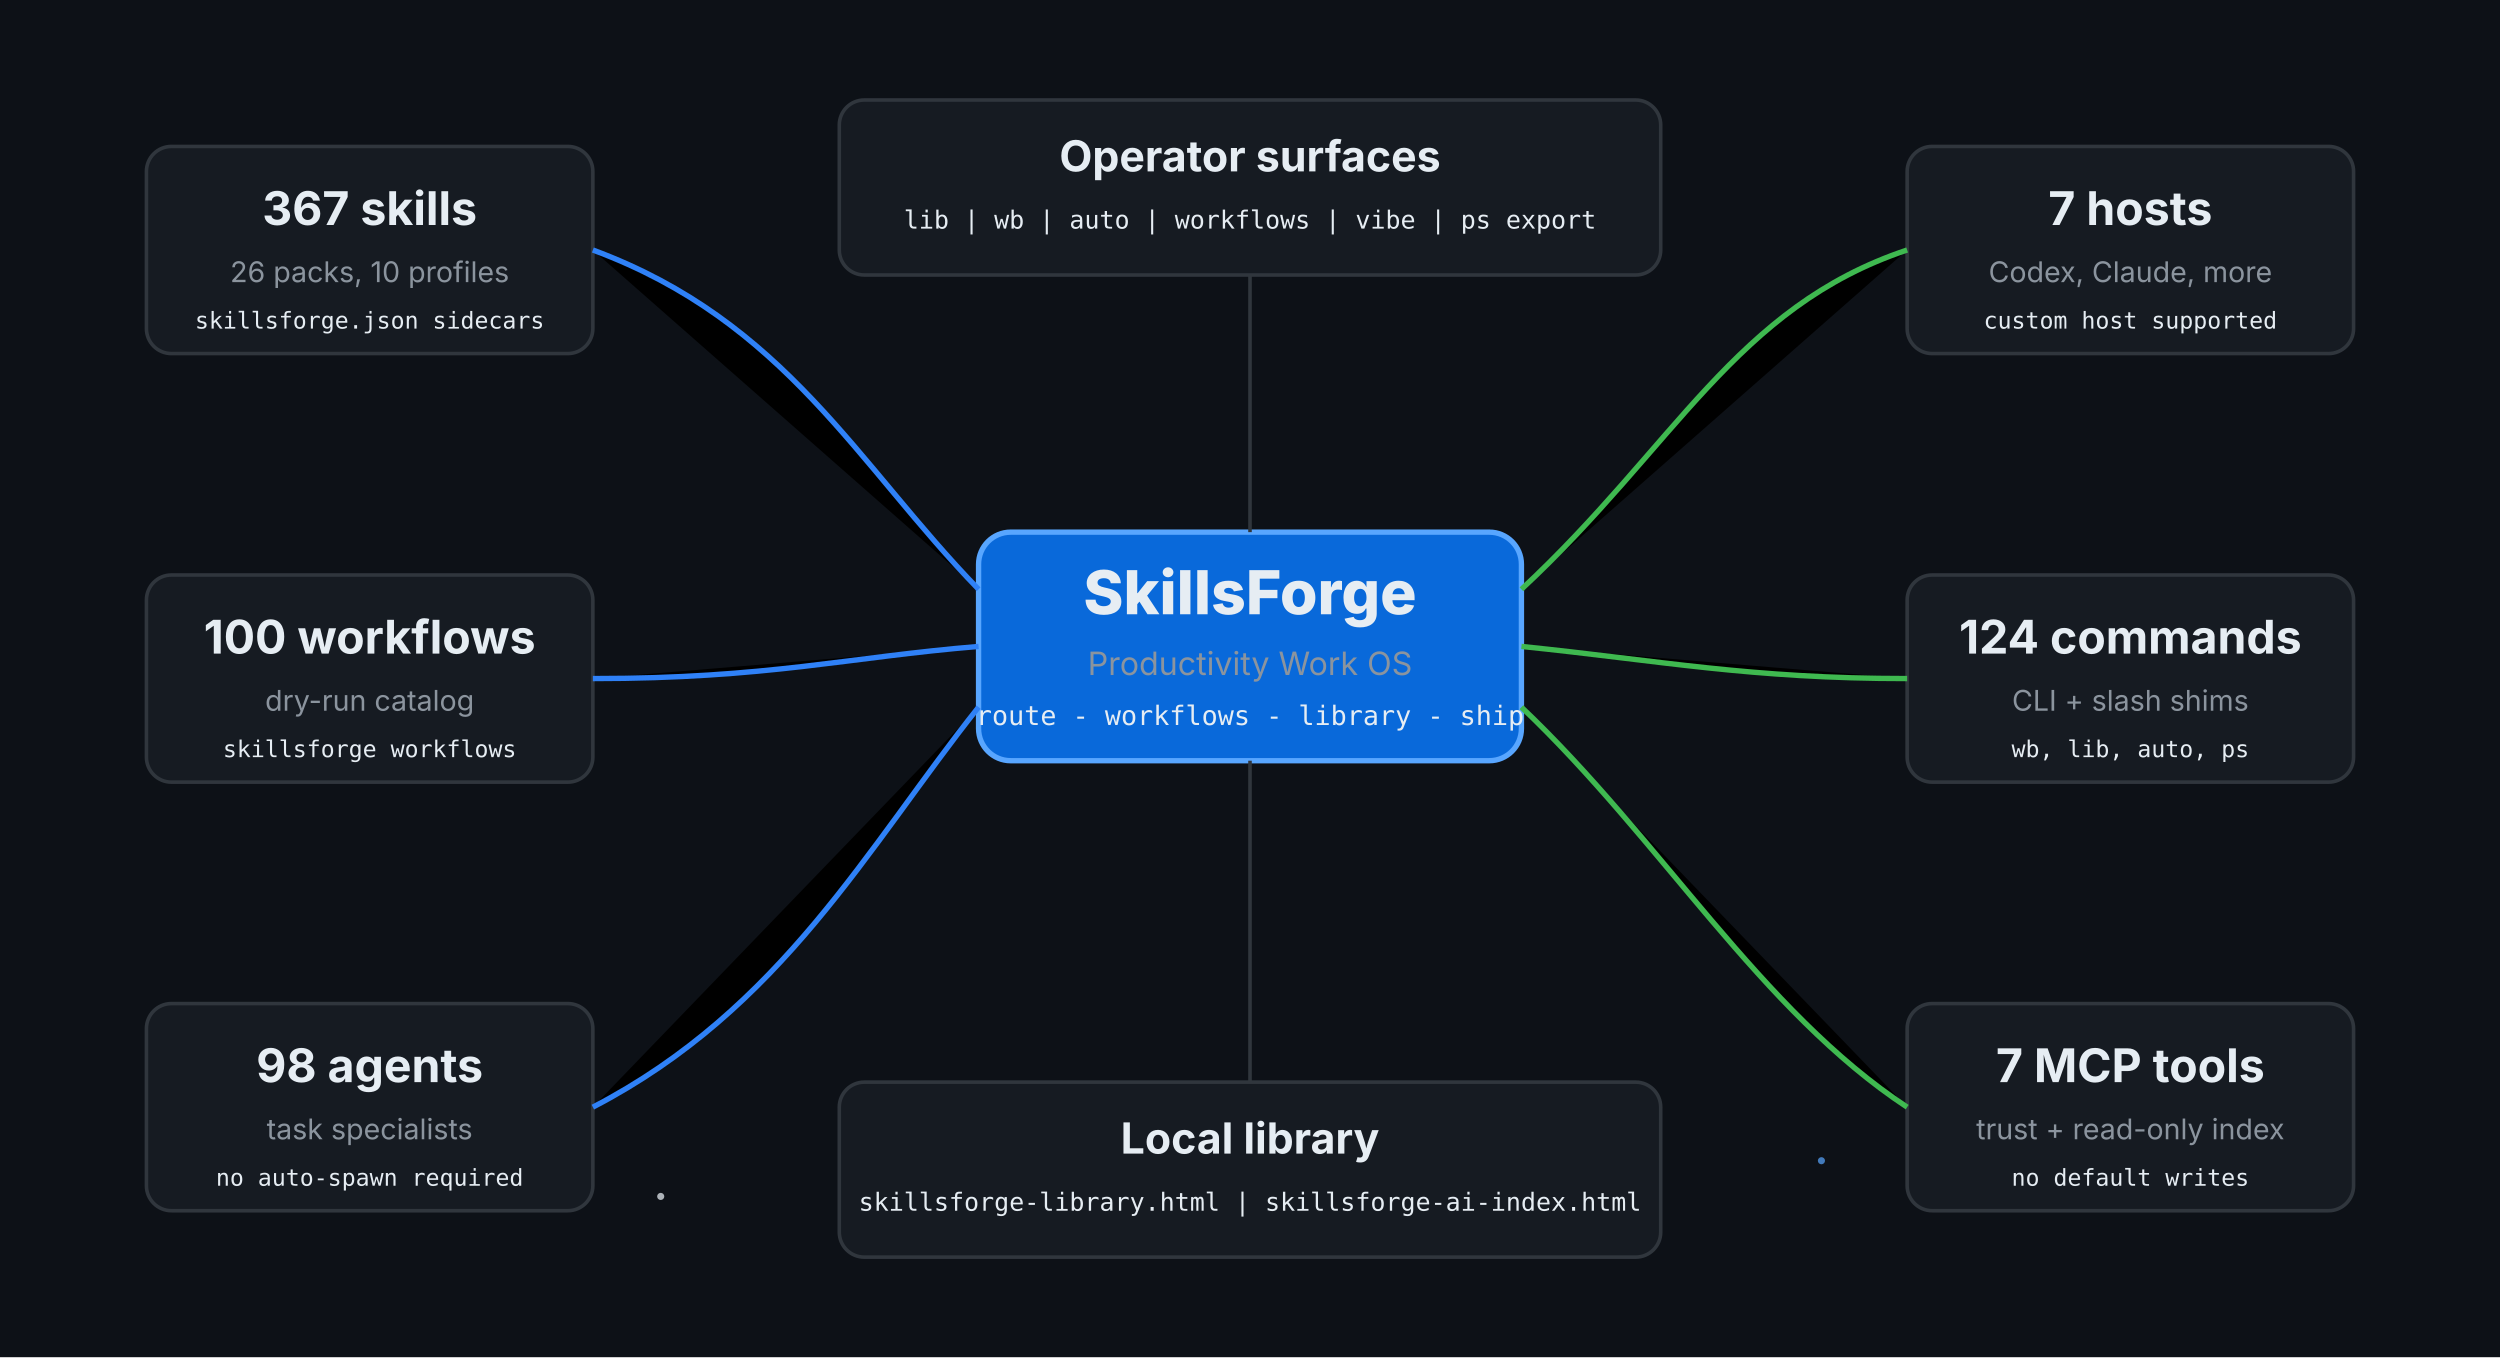
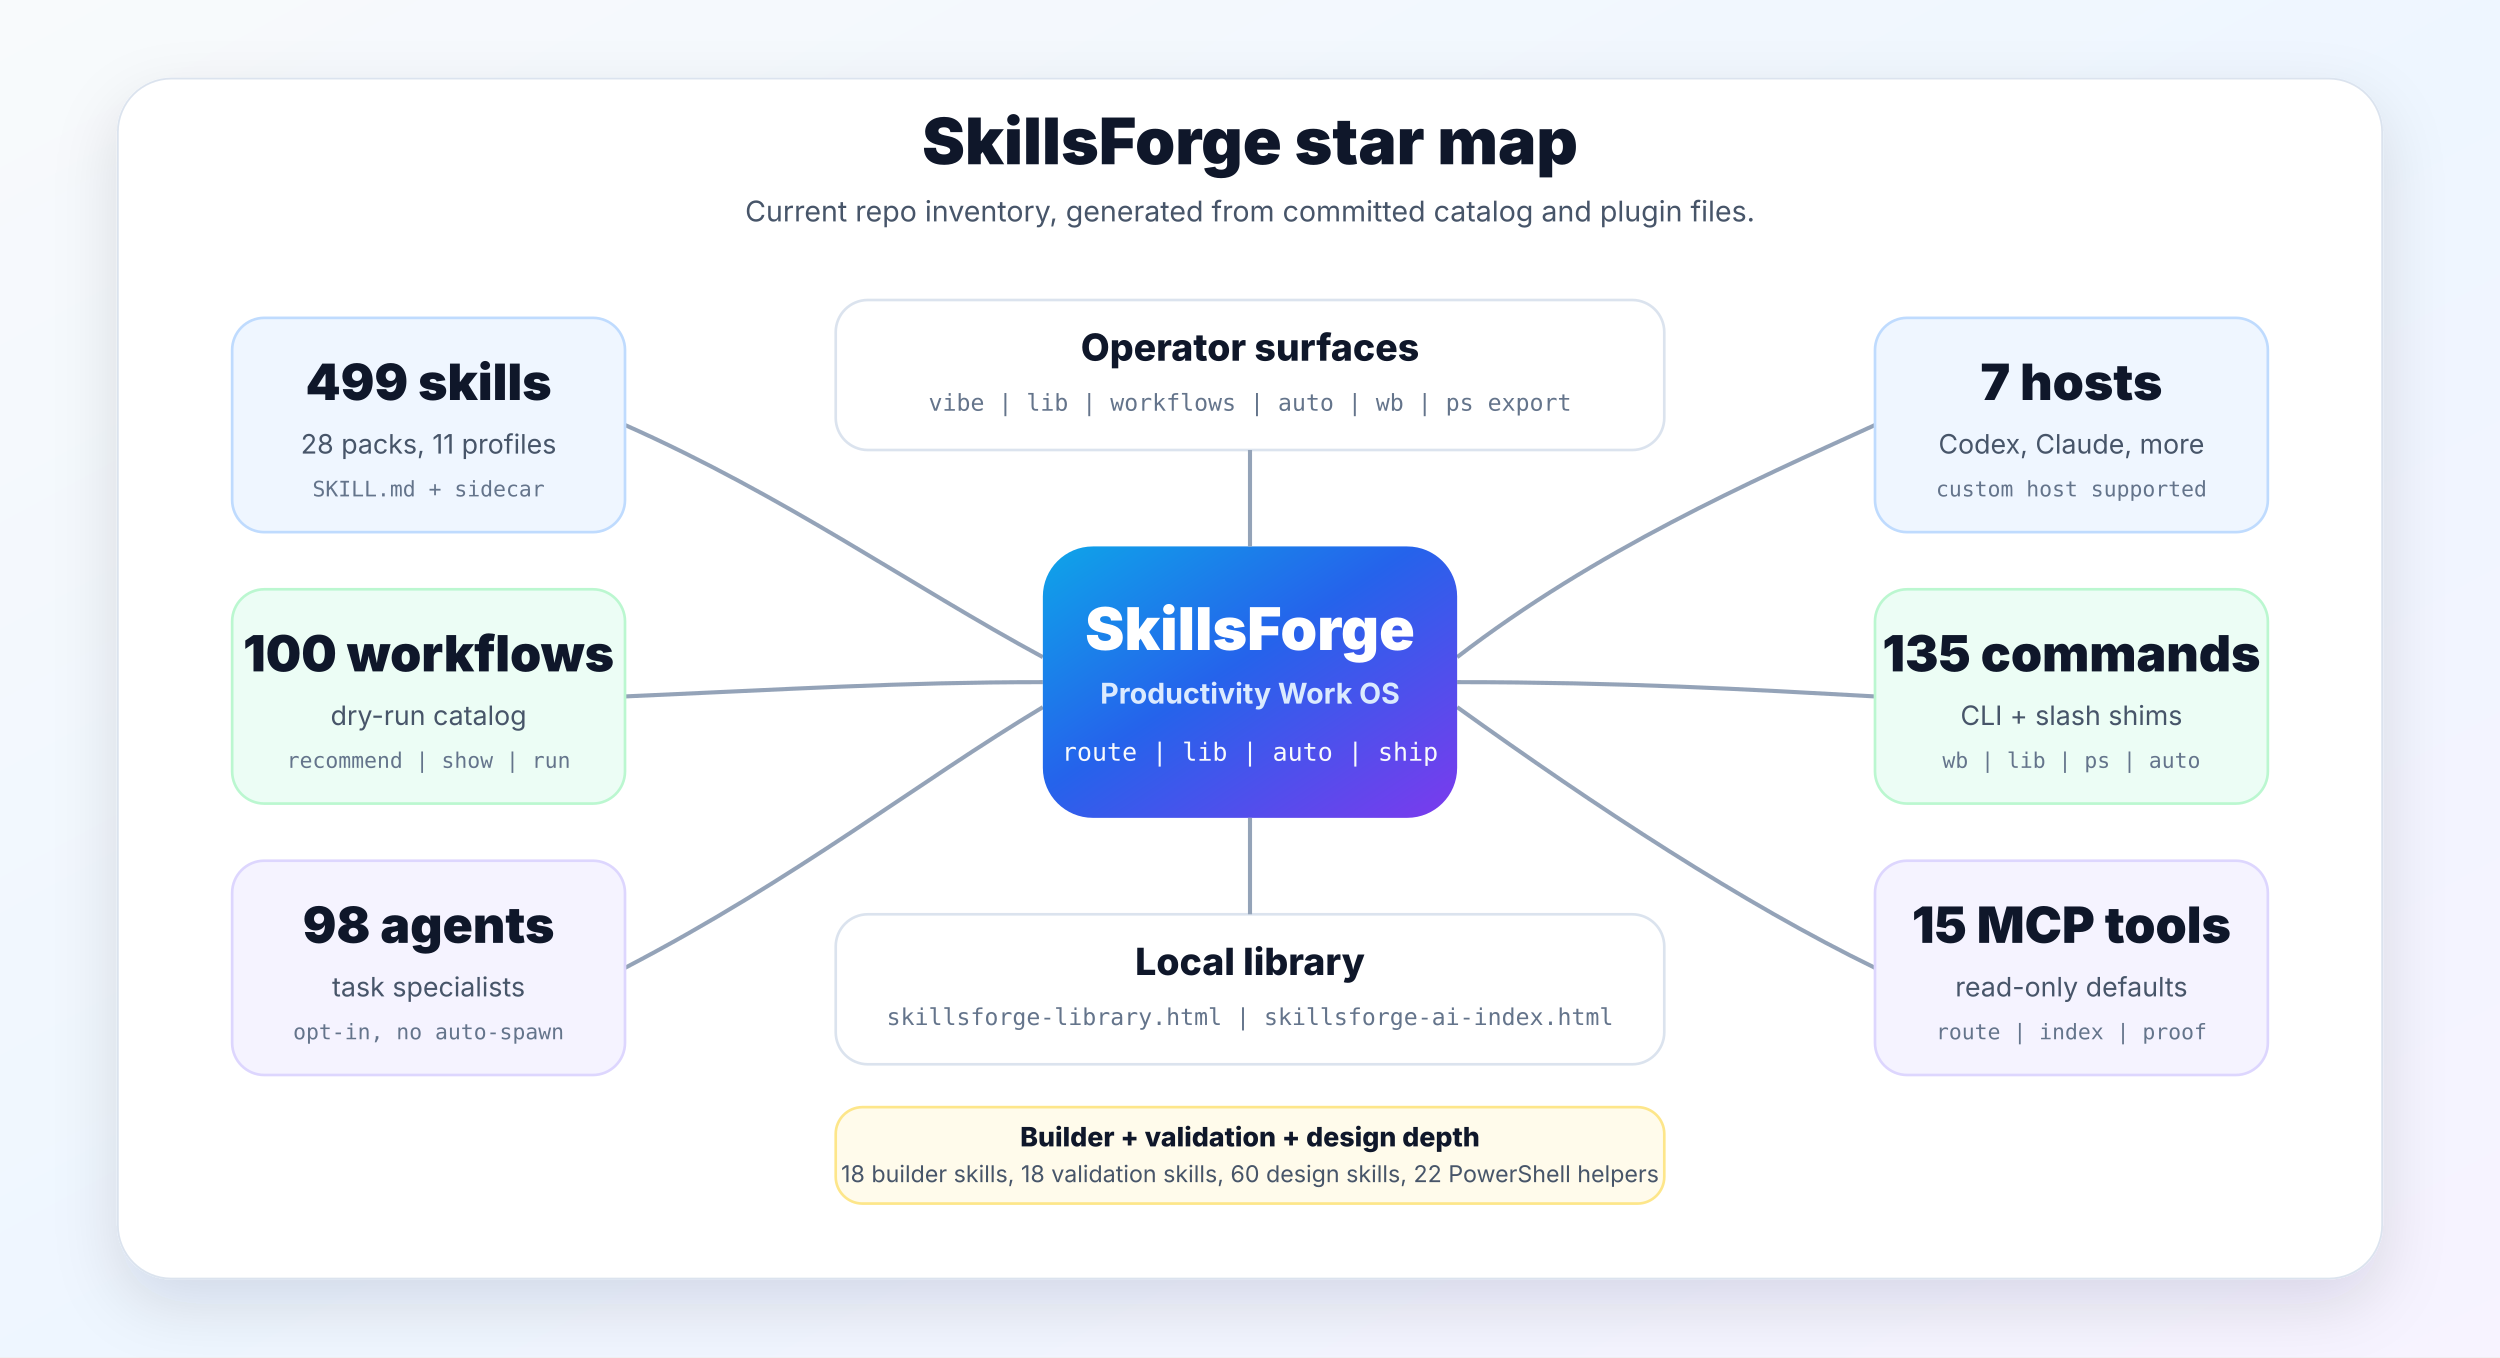
<svg xmlns="http://www.w3.org/2000/svg" width="1400" height="760" viewBox="0 0 1400 760" role="img" aria-labelledby="title desc">
-   <rect width="1400" height="760" fill="#0d1117" />
  <defs>
+     <linearGradient id="bg" x1="0" y1="0" x2="1" y2="1">
+       <stop offset="0" stop-color="#f8fafc" />
+       <stop offset="0.52" stop-color="#eef6ff" />
+       <stop offset="1" stop-color="#f7f3ff" />
+     </linearGradient>
+     <linearGradient id="core" x1="0" y1="0" x2="1" y2="1">
+       <stop offset="0" stop-color="#0ea5e9" />
+       <stop offset="0.45" stop-color="#2563eb" />
+       <stop offset="1" stop-color="#7c3aed" />
+     </linearGradient>
+     <filter id="shadow" x="-20%" y="-20%" width="140%" height="140%">
+       <feDropShadow dx="0" dy="14" stdDeviation="18" flood-color="#0f172a" flood-opacity="0.12" />
+     </filter>
    <style>
-       .label{font-family:ui-sans-serif,system-ui,-apple-system,Segoe UI,sans-serif;fill:#e6edf3}
-       .muted{font-family:ui-sans-serif,system-ui,-apple-system,Segoe UI,sans-serif;fill:#8b949e}
-       .mono{font-family:ui-monospace,SFMono-Regular,Consolas,monospace;fill:#e6edf3}
-       .line{stroke:#30363d;stroke-width:2}
-       .accent{stroke:#2f81f7;stroke-width:3}
-       .ok{stroke:#3fb950;stroke-width:3}
-       .node{fill:#161b22;stroke:#30363d;stroke-width:2;rx:14}
-       .core{fill:#0969da;stroke:#58a6ff;stroke-width:3;rx:18}
+       .sans{font-family:ui-sans-serif,system-ui,-apple-system,BlinkMacSystemFont,"Segoe UI",sans-serif}
+       .mono{font-family:ui-monospace,SFMono-Regular,Consolas,monospace}
+       .ink{fill:#0f172a}
+       .muted{fill:#475569}
+       .soft{fill:#64748b}
+       .panel{fill:#ffffff;stroke:#dbe3ee;stroke-width:1.5}
+       .node{fill:#ffffff;stroke:#dbe3ee;stroke-width:1.5}
+       .line{fill:none;stroke:#94a3b8;stroke-width:2.3}
+       .blue{fill:#eff6ff;stroke:#bfdbfe}
+       .green{fill:#ecfdf5;stroke:#bbf7d0}
+       .violet{fill:#f5f3ff;stroke:#ddd6fe}
+       .amber{fill:#fffbeb;stroke:#fde68a}
    </style>
  </defs>
-   <g opacity=".7">
-     <circle cx="120" cy="90" r="2" fill="#58a6ff" />
-     <circle cx="240" cy="160" r="2" fill="#3fb950" />
-     <circle cx="1180" cy="120" r="2" fill="#f0f6fc" />
-     <circle cx="1020" cy="650" r="2" fill="#58a6ff" />
-     <circle cx="1290" cy="580" r="2" fill="#3fb950" />
-     <circle cx="370" cy="670" r="2" fill="#f0f6fc" />
+   <rect width="1400" height="760" fill="url(#bg)" />
+   <g opacity="0.6">
+     <circle cx="104" cy="82" r="2.2" fill="#2563eb" />
+     <circle cx="242" cy="626" r="2.2" fill="#22c55e" />
+     <circle cx="1252" cy="108" r="2.2" fill="#7c3aed" />
+     <circle cx="1188" cy="660" r="2.2" fill="#0ea5e9" />
+     <circle cx="708" cy="52" r="2.2" fill="#22c55e" />
+     <circle cx="642" cy="706" r="2.2" fill="#2563eb" />
  </g>
-   <rect class="core" x="548" y="298" width="304" height="128" />
-   <text class="label" x="700" y="344" text-anchor="middle" font-size="34" font-weight="800">SkillsForge</text>
-   <text class="muted" x="700" y="378" text-anchor="middle" font-size="18">Productivity Work OS</text>
-   <text class="mono" x="700" y="406" text-anchor="middle" font-size="15">route - workflows - library - ship</text>
-   <rect class="node" x="82" y="82" width="250" height="116" />
-   <text class="label" x="207" y="126" text-anchor="middle" font-size="26" font-weight="700">367 skills</text>
-   <text class="muted" x="207" y="158" text-anchor="middle" font-size="16">26 packs, 10 profiles</text>
-   <text class="mono" x="207" y="184" text-anchor="middle" font-size="13">skillsforge.json sidecars</text>
-   <rect class="node" x="82" y="322" width="250" height="116" />
-   <text class="label" x="207" y="366" text-anchor="middle" font-size="26" font-weight="700">100 workflows</text>
-   <text class="muted" x="207" y="398" text-anchor="middle" font-size="16">dry-run catalog</text>
-   <text class="mono" x="207" y="424" text-anchor="middle" font-size="13">skillsforge workflows</text>
-   <rect class="node" x="82" y="562" width="250" height="116" />
-   <text class="label" x="207" y="606" text-anchor="middle" font-size="26" font-weight="700">98 agents</text>
-   <text class="muted" x="207" y="638" text-anchor="middle" font-size="16">task specialists</text>
-   <text class="mono" x="207" y="664" text-anchor="middle" font-size="13">no auto-spawn required</text>
-   <rect class="node" x="1068" y="82" width="250" height="116" />
-   <text class="label" x="1193" y="126" text-anchor="middle" font-size="26" font-weight="700">7 hosts</text>
-   <text class="muted" x="1193" y="158" text-anchor="middle" font-size="16">Codex, Claude, more</text>
-   <text class="mono" x="1193" y="184" text-anchor="middle" font-size="13">custom host supported</text>
-   <rect class="node" x="1068" y="322" width="250" height="116" />
-   <text class="label" x="1193" y="366" text-anchor="middle" font-size="26" font-weight="700">124 commands</text>
-   <text class="muted" x="1193" y="398" text-anchor="middle" font-size="16">CLI + slash shims</text>
-   <text class="mono" x="1193" y="424" text-anchor="middle" font-size="13">wb, lib, auto, ps</text>
-   <rect class="node" x="1068" y="562" width="250" height="116" />
-   <text class="label" x="1193" y="606" text-anchor="middle" font-size="26" font-weight="700">7 MCP tools</text>
-   <text class="muted" x="1193" y="638" text-anchor="middle" font-size="16">trust + read-only index</text>
-   <text class="mono" x="1193" y="664" text-anchor="middle" font-size="13">no default writes</text>
-   <path class="accent" d="M332 140 C440 180 480 260 548 330" />
-   <path class="accent" d="M332 380 C430 380 475 368 548 362" />
-   <path class="accent" d="M332 620 C438 565 486 474 548 396" />
-   <path class="ok" d="M852 330 C938 250 972 172 1068 140" />
-   <path class="ok" d="M852 362 C930 370 980 380 1068 380" />
-   <path class="ok" d="M852 396 C930 470 986 566 1068 620" />
-   <rect class="node" x="470" y="56" width="460" height="98" />
-   <text class="label" x="700" y="96" text-anchor="middle" font-size="24" font-weight="700">Operator surfaces</text>
-   <text class="mono" x="700" y="128" text-anchor="middle" font-size="14">lib | wb | auto | workflows | vibe | ps export</text>
-   <path class="line" d="M700 154 V298" />
-   <rect class="node" x="470" y="606" width="460" height="98" />
-   <text class="label" x="700" y="646" text-anchor="middle" font-size="24" font-weight="700">Local library</text>
-   <text class="mono" x="700" y="678" text-anchor="middle" font-size="14">skillsforge-library.html | skillsforge-ai-index.html</text>
-   <path class="line" d="M700 606 V426" />
+   <rect x="66" y="44" width="1268" height="672" rx="30" fill="#ffffff" stroke="#dbe3ee" filter="url(#shadow)" />
+   <g class="sans">
+     <text x="700" y="92" text-anchor="middle" class="ink" font-size="36" font-weight="850">SkillsForge star map</text>
+     <text x="700" y="124" text-anchor="middle" class="muted" font-size="16">Current repo inventory, generated from committed catalog and plugin files.</text>
+   </g>
+   <g>
+     <path class="line" d="M350 238 C440 278 510 328 584 368" />
+     <path class="line" d="M350 390 C442 386 504 382 584 382" />
+     <path class="line" d="M350 542 C446 492 514 438 584 396" />
+     <path class="line" d="M816 368 C894 308 980 270 1050 238" />
+     <path class="line" d="M816 382 C908 382 978 386 1050 390" />
+     <path class="line" d="M816 396 C894 452 976 506 1050 542" />
+   </g>
+   <g transform="translate(584 306)" class="sans">
+     <rect x="0" y="0" width="232" height="152" rx="28" fill="url(#core)" />
+     <text x="116" y="58" text-anchor="middle" fill="#ffffff" font-size="33" font-weight="850">SkillsForge</text>
+     <text x="116" y="88" text-anchor="middle" fill="#dbeafe" font-size="16" font-weight="650">Productivity Work OS</text>
+     <text x="116" y="120" text-anchor="middle" fill="#f8fafc" font-size="14" class="mono">route | lib | auto | ship</text>
+   </g>
+   <g class="sans">
+     <g transform="translate(130 178)">
+       <rect class="node blue" width="220" height="120" rx="18" />
+       <text x="110" y="46" text-anchor="middle" class="ink" font-size="28" font-weight="850">499 skills</text>
+       <text x="110" y="76" text-anchor="middle" class="muted" font-size="15">28 packs, 11 profiles</text>
+       <text x="110" y="100" text-anchor="middle" class="soft mono" font-size="12">SKILL.md + sidecar</text>
+     </g>
+     <g transform="translate(130 330)">
+       <rect class="node green" width="220" height="120" rx="18" />
+       <text x="110" y="46" text-anchor="middle" class="ink" font-size="28" font-weight="850">100 workflows</text>
+       <text x="110" y="76" text-anchor="middle" class="muted" font-size="15">dry-run catalog</text>
+       <text x="110" y="100" text-anchor="middle" class="soft mono" font-size="12">recommend | show | run</text>
+     </g>
+     <g transform="translate(130 482)">
+       <rect class="node violet" width="220" height="120" rx="18" />
+       <text x="110" y="46" text-anchor="middle" class="ink" font-size="28" font-weight="850">98 agents</text>
+       <text x="110" y="76" text-anchor="middle" class="muted" font-size="15">task specialists</text>
+       <text x="110" y="100" text-anchor="middle" class="soft mono" font-size="12">opt-in, no auto-spawn</text>
+     </g>
+     <g transform="translate(1050 178)">
+       <rect class="node blue" width="220" height="120" rx="18" />
+       <text x="110" y="46" text-anchor="middle" class="ink" font-size="28" font-weight="850">7 hosts</text>
+       <text x="110" y="76" text-anchor="middle" class="muted" font-size="15">Codex, Claude, more</text>
+       <text x="110" y="100" text-anchor="middle" class="soft mono" font-size="12">custom host supported</text>
+     </g>
+     <g transform="translate(1050 330)">
+       <rect class="node green" width="220" height="120" rx="18" />
+       <text x="110" y="46" text-anchor="middle" class="ink" font-size="28" font-weight="850">135 commands</text>
+       <text x="110" y="76" text-anchor="middle" class="muted" font-size="15">CLI + slash shims</text>
+       <text x="110" y="100" text-anchor="middle" class="soft mono" font-size="12">wb | lib | ps | auto</text>
+     </g>
+     <g transform="translate(1050 482)">
+       <rect class="node violet" width="220" height="120" rx="18" />
+       <text x="110" y="46" text-anchor="middle" class="ink" font-size="28" font-weight="850">15 MCP tools</text>
+       <text x="110" y="76" text-anchor="middle" class="muted" font-size="15">read-only defaults</text>
+       <text x="110" y="100" text-anchor="middle" class="soft mono" font-size="12">route | index | proof</text>
+     </g>
+   </g>
+   <g class="sans">
+     <rect class="panel" x="468" y="168" width="464" height="84" rx="18" />
+     <text x="700" y="202" text-anchor="middle" class="ink" font-size="21" font-weight="820">Operator surfaces</text>
+     <text x="700" y="230" text-anchor="middle" class="soft mono" font-size="13">vibe | lib | workflows | auto | wb | ps export</text>
+     <path class="line" d="M700 252 V306" />
+     <rect class="panel" x="468" y="512" width="464" height="84" rx="18" />
+     <text x="700" y="546" text-anchor="middle" class="ink" font-size="21" font-weight="820">Local library</text>
+     <text x="700" y="574" text-anchor="middle" class="soft mono" font-size="13">skillsforge-library.html | skillsforge-ai-index.html</text>
+     <path class="line" d="M700 512 V458" />
+     <rect class="panel amber" x="468" y="620" width="464" height="54" rx="15" />
+     <text x="700" y="642" text-anchor="middle" class="ink" font-size="15" font-weight="800">Builder + validation + design depth</text>
+     <text x="700" y="662" text-anchor="middle" class="muted" font-size="13">18 builder skills, 18 validation skills, 60 design skills, 22 PowerShell helpers</text>
+   </g>
</svg>
